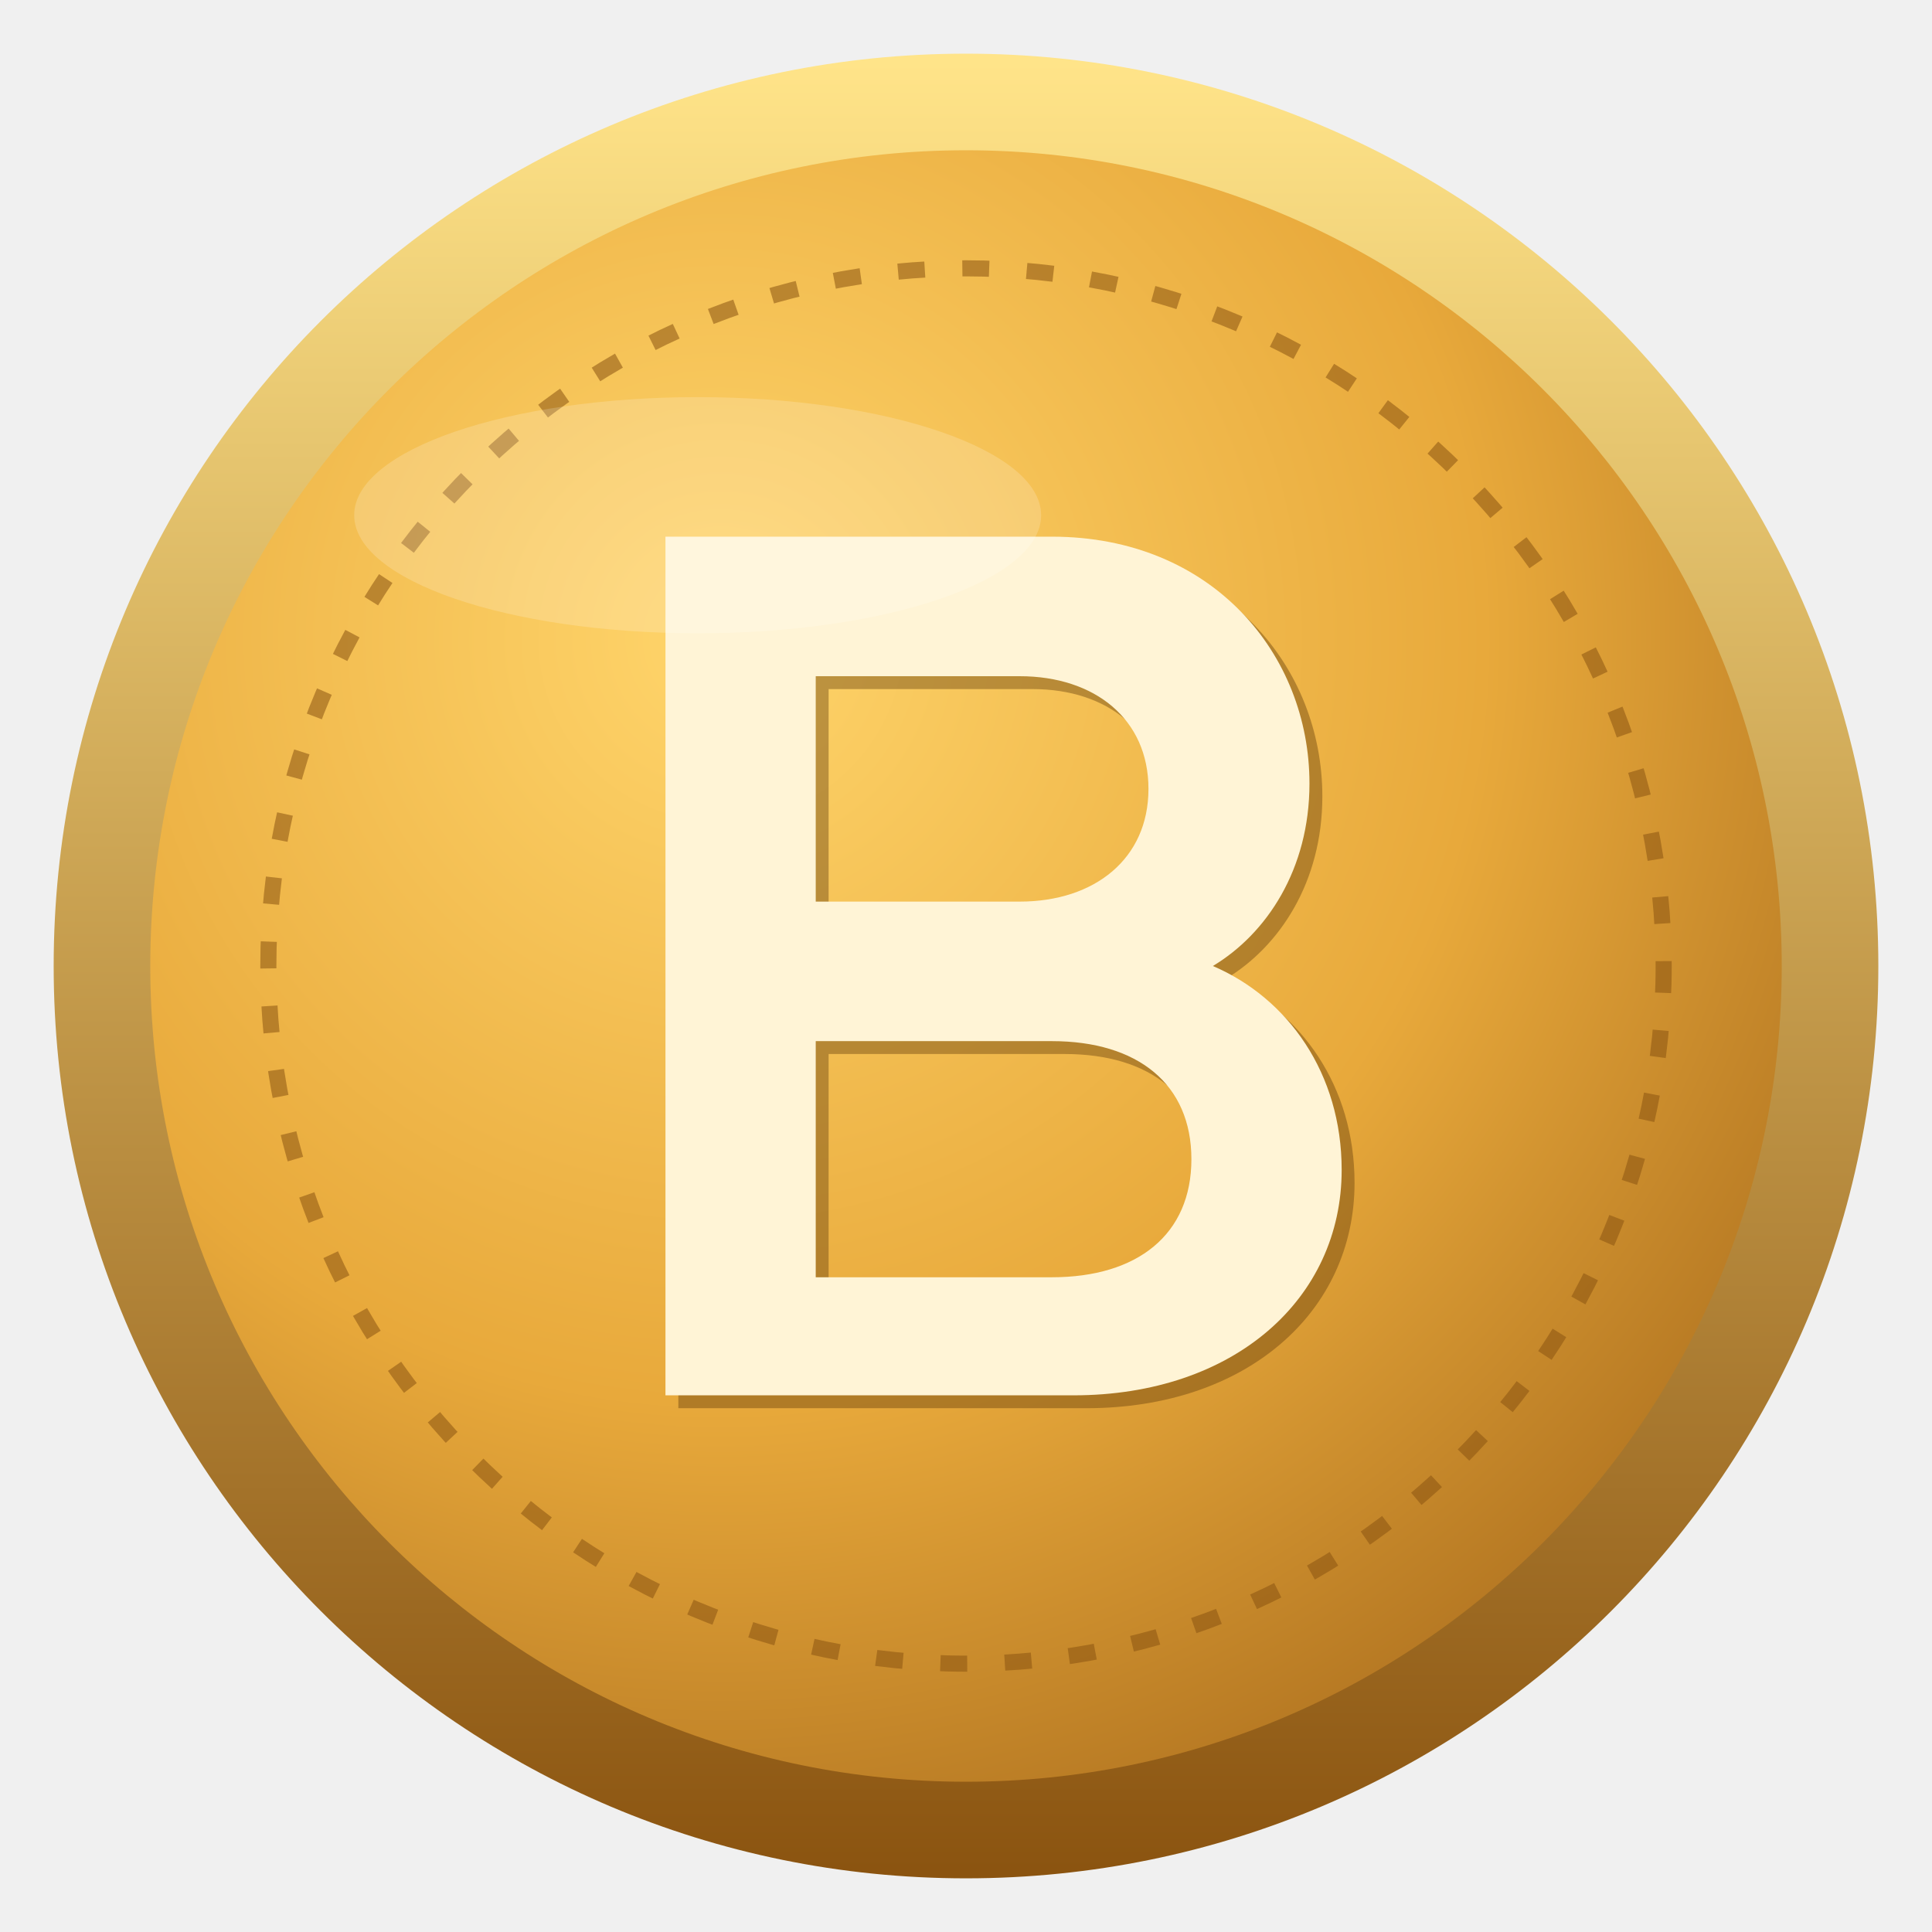
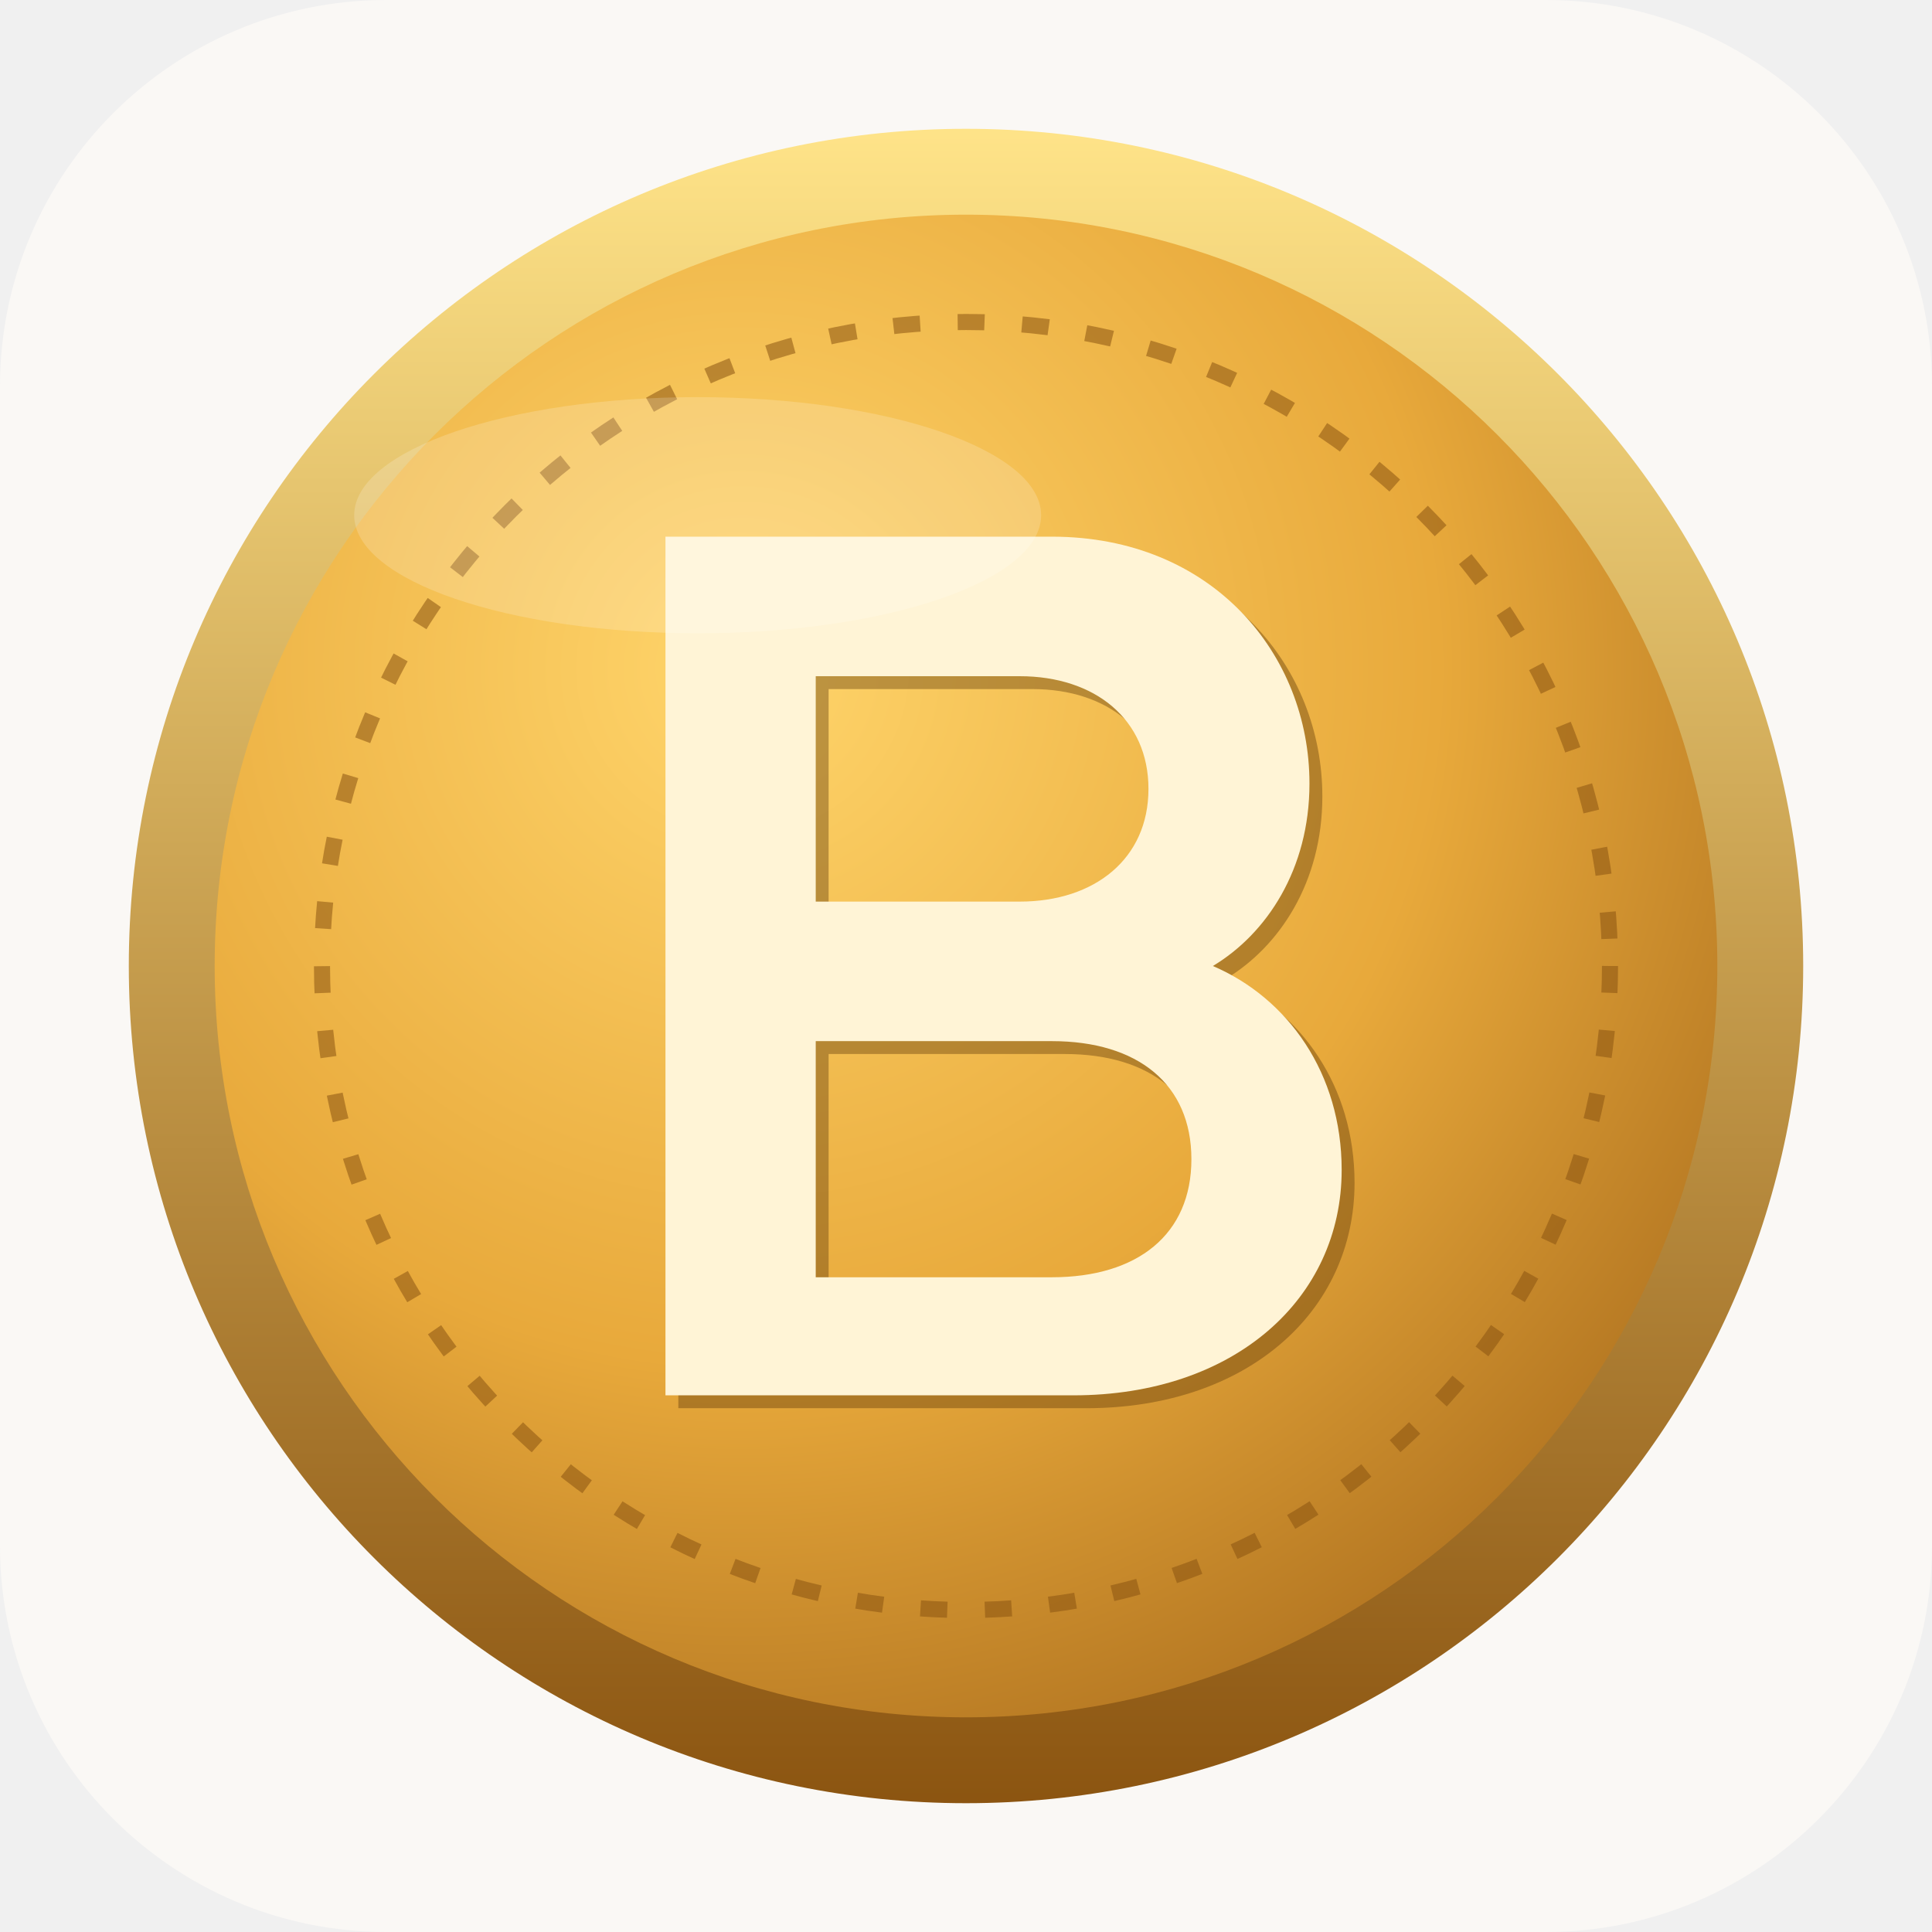
<svg xmlns="http://www.w3.org/2000/svg" viewBox="0 0 180 180">
  <defs>
    <radialGradient id="coin" cx="0.35" cy="0.3" r="0.85">
      <stop offset="0%" stop-color="#FFD56B" />
      <stop offset="55%" stop-color="#E8A93B" />
      <stop offset="100%" stop-color="#A6691B" />
    </radialGradient>
    <linearGradient id="rim" x1="0" y1="0" x2="0" y2="1">
      <stop offset="0%" stop-color="#FFE489" />
      <stop offset="100%" stop-color="#8B5410" />
    </linearGradient>
  </defs>
-   <circle cx="90" cy="90" r="85" fill="url(#rim)" />
-   <circle cx="90" cy="90" r="76" fill="url(#coin)" />
-   <circle cx="90" cy="90" r="65" fill="none" stroke="#8B5410" stroke-width="1.5" stroke-dasharray="2.5 3.5" opacity="0.55" />
+   <rect width="180" height="180" rx="36" fill="#FAF8F5" />
+   <circle cx="90" cy="90" r="78" fill="url(#rim)" />
+   <circle cx="90" cy="90" r="70" fill="url(#coin)" />
+   <circle cx="90" cy="90" r="60" fill="none" stroke="#8B5410" stroke-width="1.5" stroke-dasharray="2.5 3.5" opacity="0.55" />
  <g>
    <path d="M 62 50 L 62 130 L 100 130 C 115 130 125 121 125 109 C 125 100 120 93 113 90 C 118 87 122 81 122 73 C 122 61 113 50 98 50 Z M 76 63 L 95 63 C 102 63 107 67 107 73.5 C 107 80 102 84 95 84 L 76 84 Z M 76 97 L 98 97 C 106 97 111 101 111 108 C 111 115 106 119 98 119 L 76 119 Z" fill="#5C3608" opacity="0.4" transform="translate(1.2 1.2)" />
    <path d="M 62 50 L 62 130 L 100 130 C 115 130 125 121 125 109 C 125 100 120 93 113 90 C 118 87 122 81 122 73 C 122 61 113 50 98 50 Z M 76 63 L 95 63 C 102 63 107 67 107 73.5 C 107 80 102 84 95 84 L 76 84 Z M 76 97 L 98 97 C 106 97 111 101 111 108 C 111 115 106 119 98 119 L 76 119 Z" fill="#FFF4D6" />
  </g>
  <ellipse cx="65" cy="48" rx="32" ry="11" fill="#FFFFFF" opacity="0.18" />
</svg>
